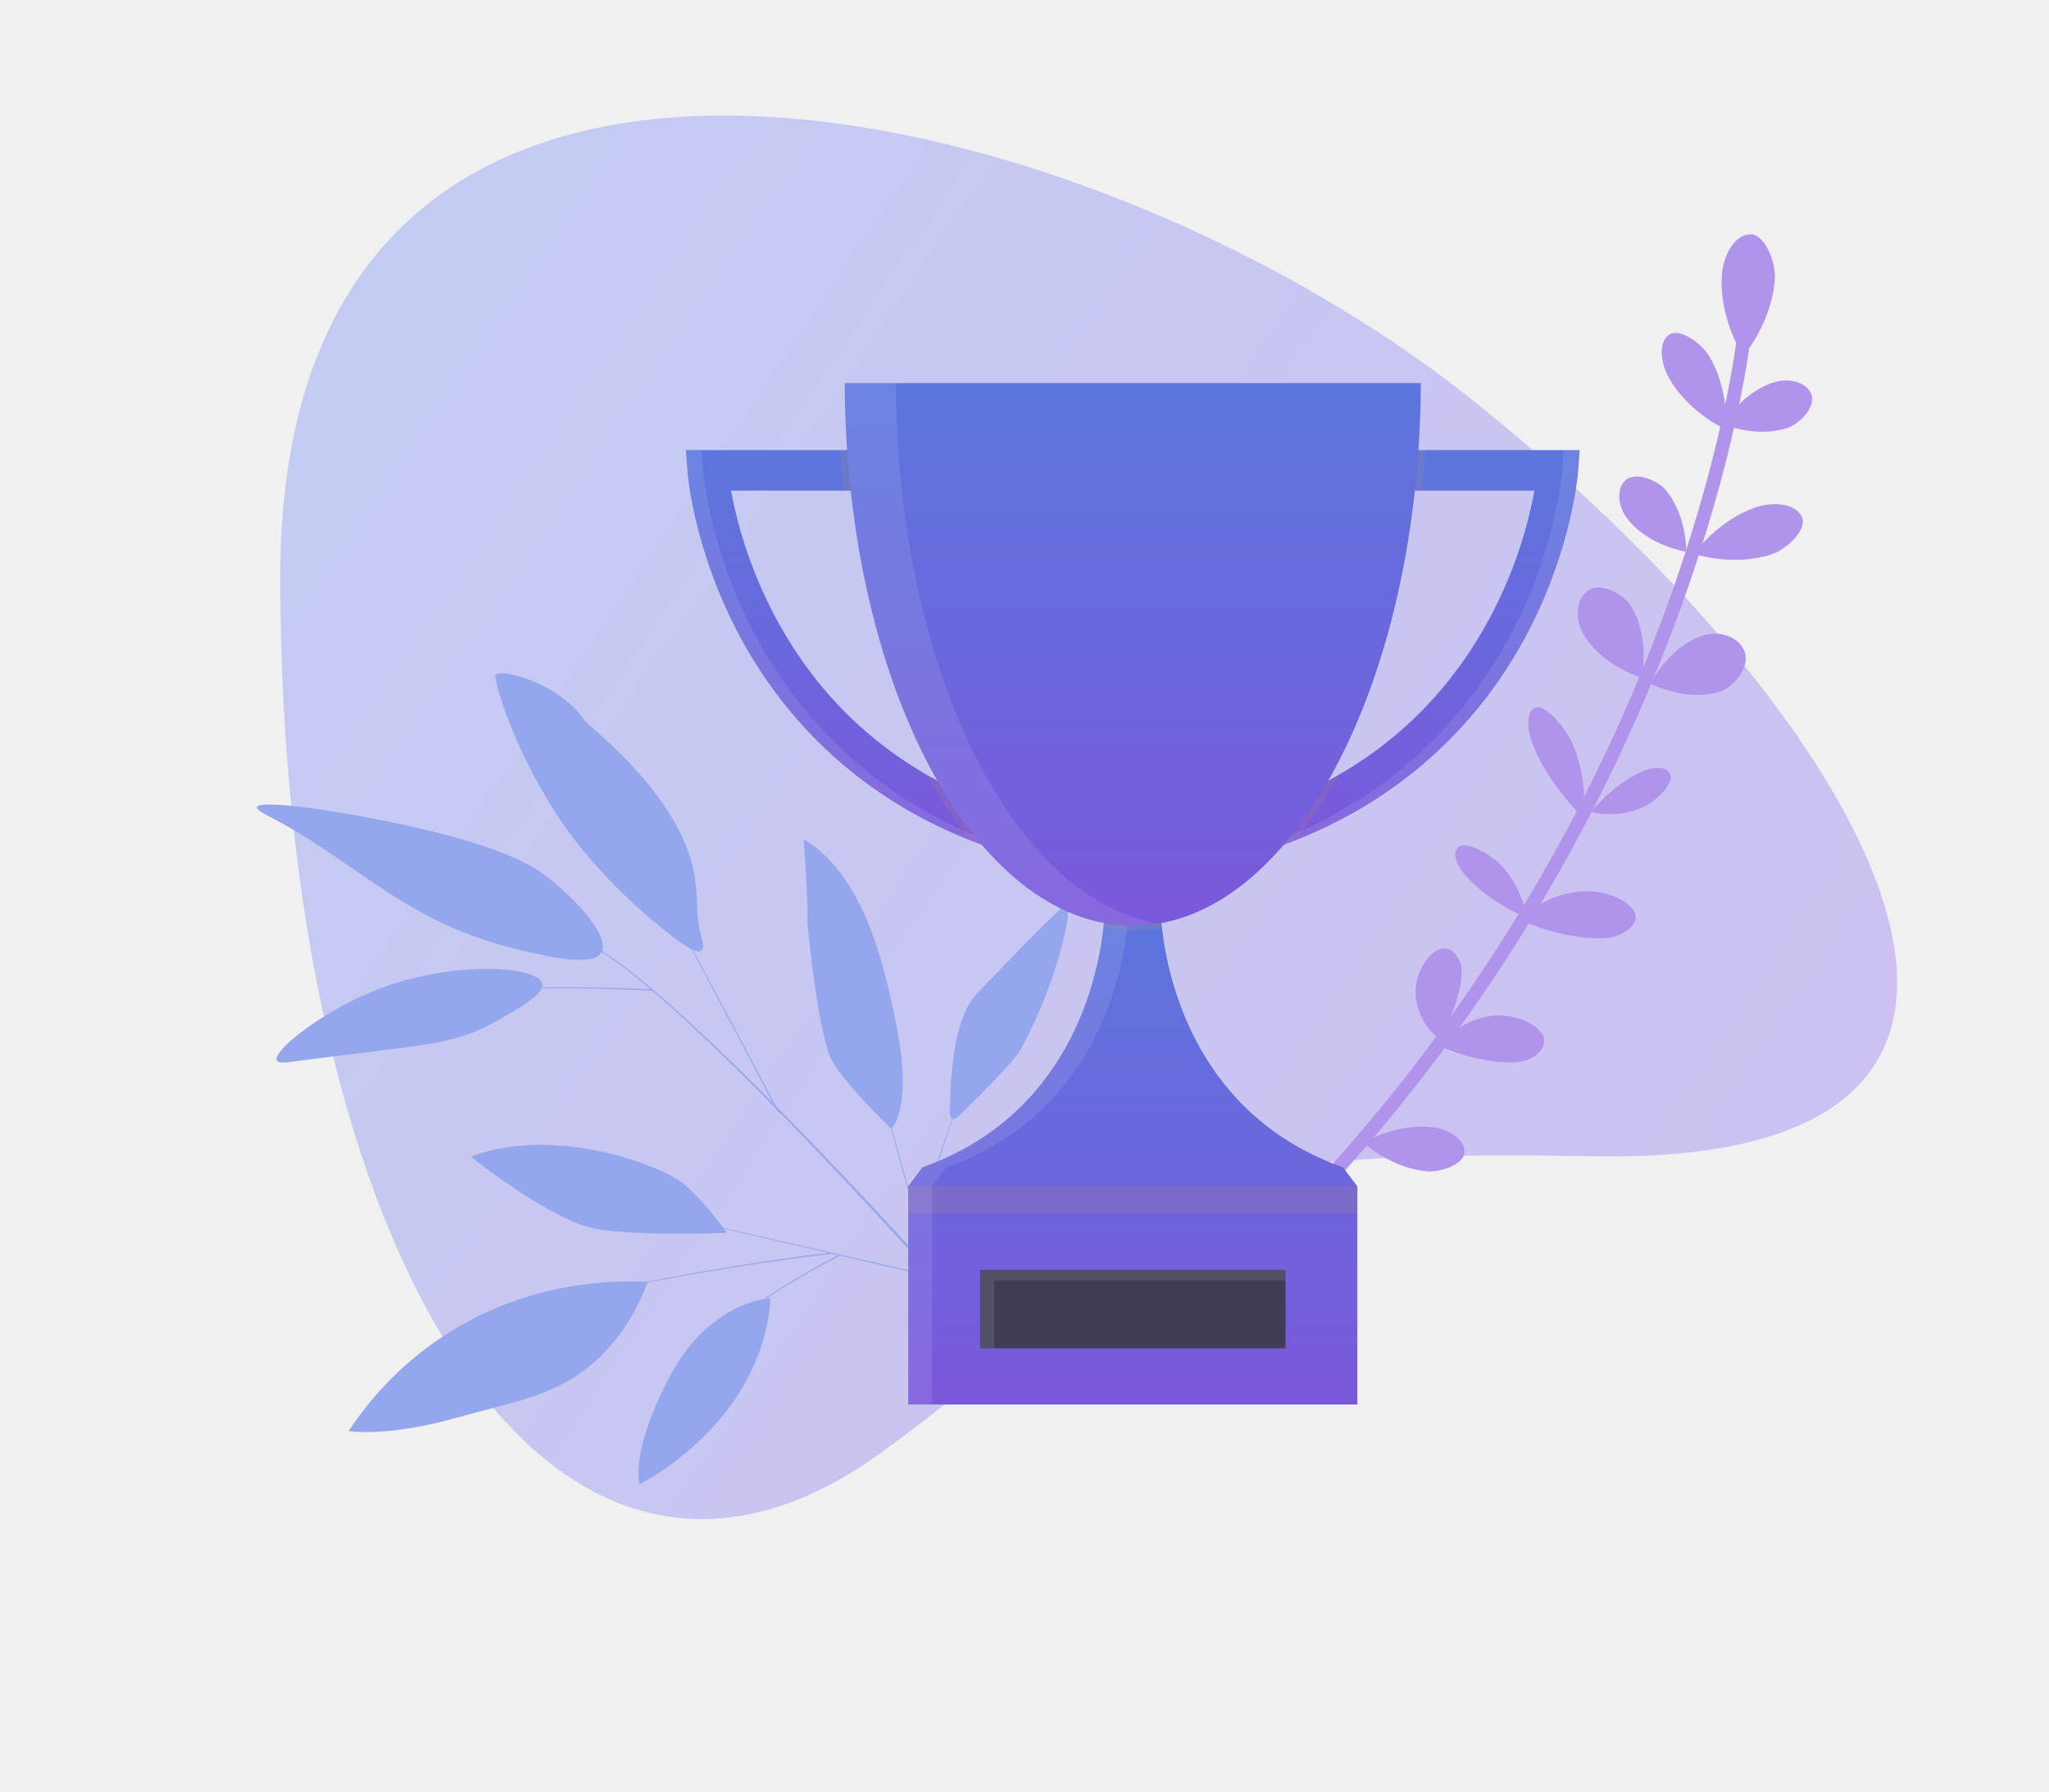
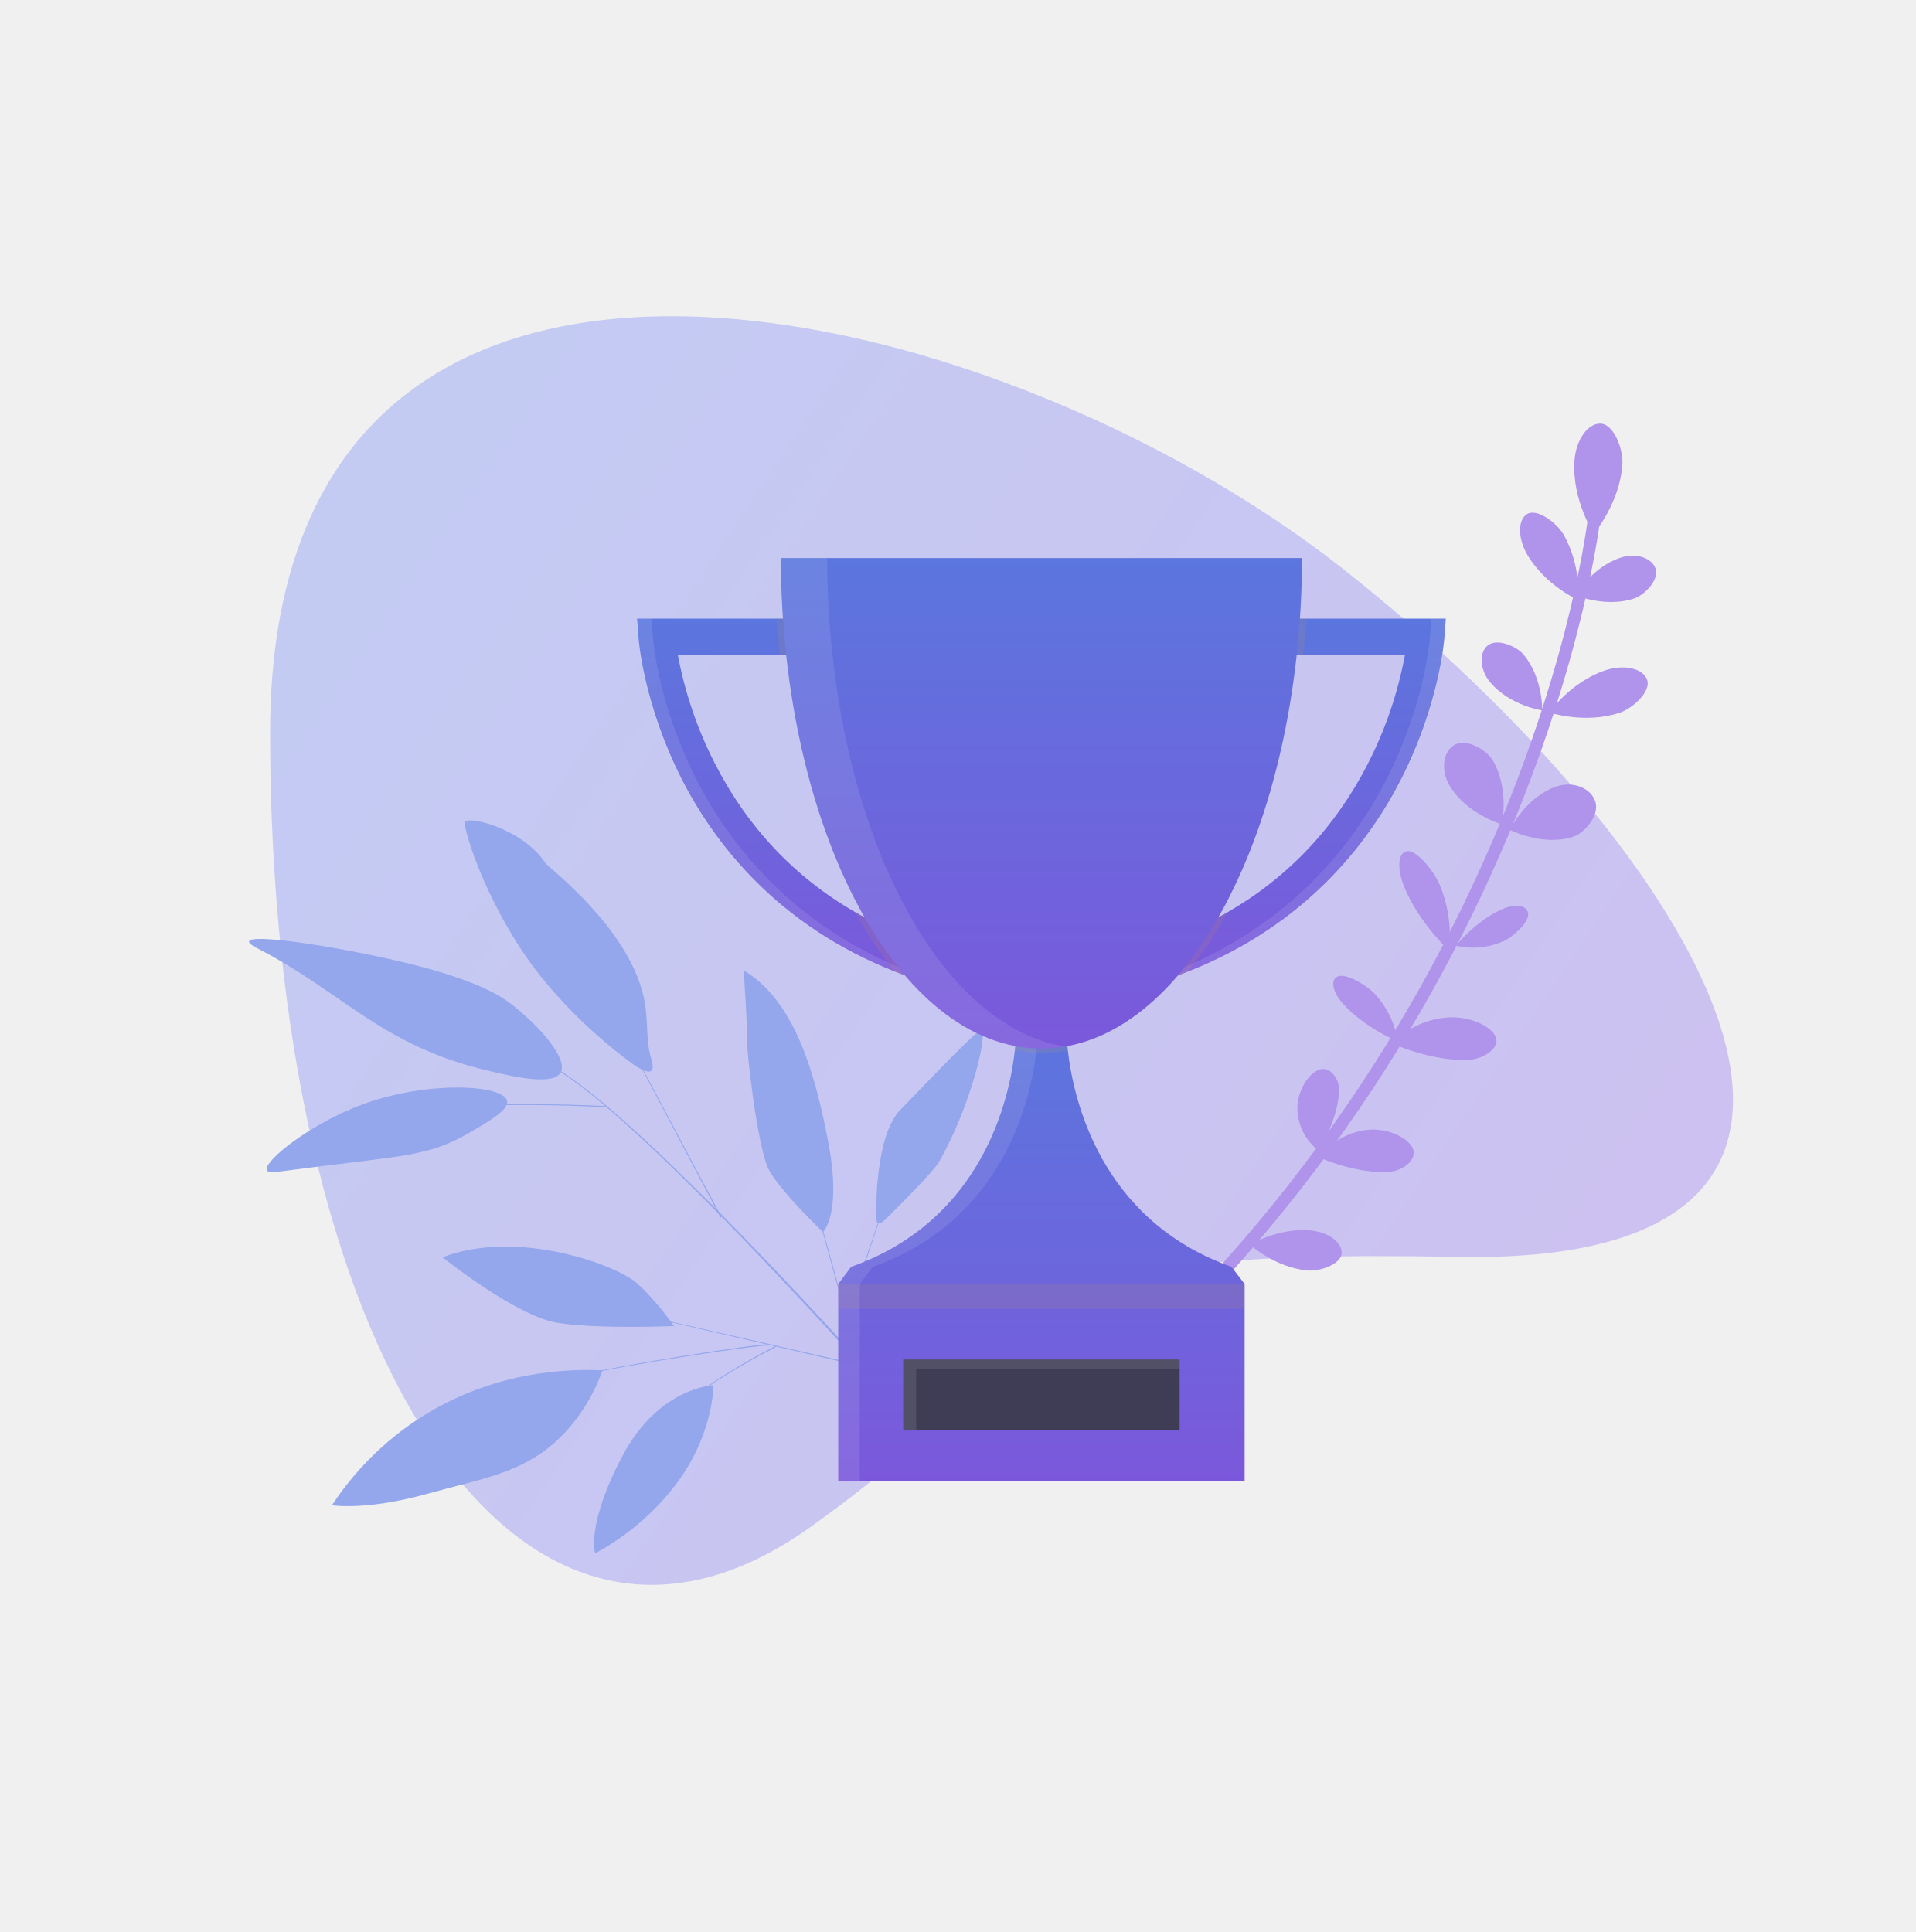
- <svg xmlns="http://www.w3.org/2000/svg" width="909" height="795" viewBox="0 0 909 795" fill="none">
-   <path d="M706.985 513.094C948.39 517.434 824.809 313.202 650.891 175.686C476.973 38.17 124.358 -45.213 124.357 255.788C124.355 556.788 243.917 749.809 389.532 645.564C535.148 541.32 465.579 508.753 706.985 513.094Z" fill="url(#paint0_linear)" fill-opacity="0.4" />
-   <path d="M493.714 615.38C745.968 419.607 776.314 152.753 776.59 150.089L770.565 149.45C770.294 152.1 740.134 416.484 490 610.586L493.714 615.38Z" fill="#B094EC" />
-   <path d="M773.357 158.006C773.357 158.006 786.139 143.128 787.385 123.838C787.85 116.861 783.372 104.443 776.872 104.015C770.384 103.588 764.544 112.131 763.865 122.294C762.617 141.591 773.357 158.006 773.357 158.006Z" fill="#B094EC" />
-   <path d="M765.786 190.666C765.786 190.666 767.262 173.232 758.306 158.119C755.063 152.644 745.543 145.503 740.719 148.371C735.895 151.223 736.108 160.513 740.827 168.486C749.782 183.593 765.786 190.666 765.786 190.666Z" fill="#B094EC" />
-   <path d="M748.082 244.836C748.082 244.836 748.466 228.759 738.903 217.362C735.427 213.238 725.801 209.18 721.288 212.954C716.814 216.736 717.565 225.05 722.607 231.047C732.176 242.445 748.082 244.836 748.082 244.836Z" fill="#B094EC" />
-   <path d="M764.375 188.244C764.375 188.244 779.07 194.512 793.114 189.868C798.209 188.173 805.488 180.78 803.656 175.253C801.822 169.717 793.863 167.35 786.469 169.805C772.432 174.453 764.375 188.244 764.375 188.244Z" fill="#B094EC" />
-   <path d="M604.796 507.111C604.796 507.111 616.836 518.191 632.893 519.773C638.718 520.339 649.181 516.922 649.702 511.498C650.236 506.082 643.274 500.96 634.815 500.137C618.765 498.565 604.796 507.111 604.796 507.111Z" fill="#B094EC" />
-   <path d="M751.526 245.796C751.526 245.796 768.893 251.623 786.052 245.939C792.271 243.884 801.455 235.653 799.546 229.878C797.624 224.138 788.185 222.066 779.141 225.067C761.979 230.753 751.526 245.796 751.526 245.796Z" fill="#B094EC" />
-   <path d="M732.118 303.433C732.118 303.433 748.359 311.764 763.355 306.789C768.789 304.992 776.354 296.367 774.098 289.536C771.839 282.716 763.098 279.488 755.194 282.091C740.19 287.061 732.118 303.433 732.118 303.433Z" fill="#B094EC" />
-   <path d="M728.307 300.751C728.307 300.751 732.085 283.161 723.761 269.218C720.748 264.177 710.825 258.275 705.013 261.76C699.188 265.242 698.3 274.471 702.689 281.812C711.022 295.745 728.307 300.751 728.307 300.751Z" fill="#B094EC" />
-   <path d="M677.108 407.293C677.108 407.293 676.448 395.5 666.09 384.072C662.341 379.939 652.402 373.897 648.139 375.291C643.865 376.67 645.187 383.074 650.627 389.096C660.987 400.517 677.108 407.293 677.108 407.293Z" fill="#B094EC" />
-   <path d="M705.778 360.235C705.778 360.235 716.326 363.664 728.982 358.168C733.563 356.166 741.35 349.208 741.2 344.864C741.037 340.503 735.076 339.503 728.401 342.404C715.762 347.894 705.778 360.235 705.778 360.235Z" fill="#B094EC" />
-   <path d="M638.47 460.878C638.47 460.878 648.583 444.73 648.442 430.61C648.405 425.499 643.756 418.785 638.114 421.394C632.485 424 627.958 432.62 628.03 440.049C628.156 454.154 638.47 460.878 638.47 460.878Z" fill="#B094EC" />
-   <path d="M674.761 408.465C674.761 408.465 695.037 417.654 712.975 416.236C719.485 415.709 728.135 410.191 724.975 404.483C721.818 398.776 710.997 394.811 701.54 395.557C683.589 396.985 674.761 408.465 674.761 408.465Z" fill="#B094EC" />
-   <path d="M638.995 464.388C638.995 464.388 658.223 473.054 674.385 471.141C680.237 470.46 687.604 464.709 684.224 459.061C680.832 453.431 670.643 449.738 662.141 450.741C645.97 452.646 638.995 464.388 638.995 464.388Z" fill="#B094EC" />
-   <path d="M702.272 362.639C702.272 362.639 705.059 347.884 697.825 330.454C695.208 324.145 686.805 313.512 682.032 313.875C677.241 314.23 676.7 322.547 680.518 331.722C687.75 349.15 702.272 362.639 702.272 362.639Z" fill="#B094EC" />
-   <path d="M302.415 418.585C291.081 410.276 275.219 397.191 259.45 378.333C234.908 348.987 221.045 310.613 219.73 300.142C219.168 295.674 248.033 302.38 259.346 319.777C260.622 321.74 297.839 349.672 306.816 382.665C310.489 396.168 307.905 404.45 311.291 416.204C311.619 417.344 312.606 420.606 311.244 421.724C309.518 423.141 304.965 420.334 302.415 418.585Z" fill="#94A7EC" />
-   <path d="M356.54 372.415C356.54 372.415 358.607 402.427 358.157 405.923C357.708 409.417 363.134 459.782 369.024 470.561C374.914 481.341 395.397 500.864 395.397 500.864C395.397 500.864 404.835 492.542 397.994 456.599C391.153 420.656 380.837 386.96 356.54 372.415Z" fill="#94A7EC" />
-   <path d="M421.556 489.24C421.556 489.24 421.241 453.436 433.192 441.096C445.142 428.755 466.333 406.301 472.269 401.978C472.598 401.737 472.878 401.659 473.109 401.728C476.324 402.689 468.528 437.986 452.187 466.716C452.187 466.717 449.218 471.936 426.054 494.636C425.367 495.309 423.67 496.94 422.515 496.461C420.88 495.782 421.301 491.27 421.556 489.24Z" fill="#94A7EC" />
-   <path d="M208.87 513.292C208.87 513.292 244.921 542.136 264.975 545.409C285.029 548.681 322.388 547.059 322.388 547.059C322.388 547.059 313.687 534.298 303.798 525.699C293.909 517.099 245.814 499.128 208.87 513.292Z" fill="#94A7EC" />
-   <path d="M341.719 576.076C341.719 576.076 314.839 577.092 297.017 610.982C279.195 644.871 283.709 658.594 283.709 658.594C283.709 658.594 307.325 647.089 324.65 622.963C341.975 598.836 341.719 576.076 341.719 576.076Z" fill="#94A7EC" />
-   <path d="M287.363 568.809C272.537 568.08 234.026 568.231 196.402 593.096C175.353 607.007 162.2 623.617 154.676 635.014C154.676 635.014 171.271 637.908 202.262 629.185C227.314 622.134 247.124 619.453 264.228 603.933C277.48 591.908 284.048 577.897 287.363 568.809Z" fill="#94A7EC" />
-   <path d="M114.041 358.201C114.954 354.421 152.666 360.172 181.208 366.482C224.297 376.01 236.929 384.701 242.381 388.845C255.444 398.776 270.73 415.639 266.802 422.597C263.05 429.243 243.099 424.503 230.703 421.557C178.95 409.26 159.938 383.256 119.201 362.183C117.258 361.177 113.751 359.4 114.041 358.201Z" fill="#94A7EC" />
-   <path d="M122.769 470.523C120.754 466.371 144.341 447.331 170.612 437.879C202.095 426.552 238.678 428.55 240.542 436.457C241.565 440.793 232.014 446.349 222.103 452.113C201.044 464.363 189.414 463.159 130.259 471.043C127.134 471.459 123.464 471.956 122.769 470.523Z" fill="#94A7EC" />
-   <path d="M424.211 530.184C433.958 516.655 444.702 510.872 450.932 508.288C478.763 496.743 515.067 508.154 542.145 537.095C533.701 537.892 525.257 538.689 516.812 539.487C450.163 533.885 423.781 532.959 421.3 534.697C421.2 534.768 419.958 535.668 424.211 530.184Z" fill="#94A7EC" />
-   <path d="M345.254 493.881L319.726 445.54L306.962 421.369L300.58 409.284L297.389 403.242C296.314 401.236 295.291 399.192 294.159 397.23C291.805 393.341 289.142 389.637 286.447 385.97C283.74 382.308 280.963 378.697 278.163 375.104C272.559 367.922 266.845 360.825 261.119 353.738L243.937 332.48C241.086 328.927 238.25 325.361 235.459 321.761C234.068 319.957 232.682 318.149 231.338 316.31C229.993 314.472 228.656 312.622 227.522 310.645C228.661 312.619 230.003 314.465 231.352 316.299C232.702 318.134 234.092 319.938 235.488 321.738C238.288 325.331 241.134 328.888 243.994 332.434L261.234 353.645C266.979 360.717 272.712 367.799 278.337 374.969C281.147 378.555 283.934 382.16 286.653 385.817C289.361 389.481 292.035 393.178 294.411 397.08C295.561 399.061 296.582 401.091 297.664 403.097L300.869 409.132L307.28 421.203L320.101 445.342L345.742 493.622L345.254 493.881Z" fill="#94A7EC" />
-   <path d="M412.82 564.832L388.006 474.35C383.9 459.262 379.764 444.178 376.119 428.969C375.22 425.164 374.354 421.351 373.562 417.522C372.792 413.69 372.049 409.844 371.66 405.95C371.427 404.002 371.579 402.037 371.452 400.092C371.354 398.14 370.965 396.212 370.445 394.332C369.912 392.454 369.184 390.629 368.278 388.899C367.363 387.175 366.31 385.512 365.023 384.039C366.314 385.508 367.374 387.168 368.293 388.891C369.205 390.62 369.938 392.444 370.478 394.323C371.004 396.203 371.4 398.132 371.504 400.088C371.636 402.042 371.49 404.001 371.729 405.943C372.128 409.831 372.882 413.673 373.663 417.501C374.466 421.326 375.343 425.135 376.253 428.936C379.942 444.132 384.122 459.202 388.272 474.277L413.352 564.684L412.82 564.832Z" fill="#94A7EC" />
-   <path d="M404.806 531.542C407.328 528.862 409.605 525.919 411.646 522.844C412.662 521.299 413.595 519.704 414.464 518.074L415.078 516.834C415.288 516.422 415.485 516.005 415.662 515.579L416.215 514.31L416.699 513.015C419.119 506.011 421.448 498.957 423.925 491.963C425.156 488.463 426.42 484.974 427.726 481.501C429.036 478.029 430.383 474.569 431.882 471.172C432.269 470.329 432.652 469.482 433.052 468.645C433.476 467.819 433.884 466.984 434.33 466.17L436.954 461.264L442.203 451.45L437.015 461.296L434.421 466.22C433.98 467.036 433.579 467.871 433.161 468.698C432.766 469.536 432.389 470.383 432.009 471.228C430.533 474.629 429.208 478.095 427.92 481.573C426.637 485.053 425.395 488.548 424.186 492.055C421.753 499.065 419.472 506.118 417.089 513.154L416.607 514.468L416.057 515.754C415.88 516.185 415.685 516.608 415.475 517.025L414.863 518.281C413.997 519.931 413.065 521.546 412.051 523.108C410.009 526.224 407.748 529.188 405.202 531.927L404.806 531.542Z" fill="#94A7EC" />
-   <path d="M408.301 541.057C412.803 538.044 417.394 535.183 422.058 532.439C426.733 529.716 431.488 527.118 436.409 524.862C437.628 524.272 438.895 523.788 440.14 523.257C440.764 522.996 441.41 522.789 442.045 522.552C442.683 522.325 443.314 522.078 443.972 521.91L445.927 521.354L447.906 520.902C449.228 520.618 450.552 520.34 451.885 520.107C454.546 519.625 457.226 519.244 459.917 518.981C462.608 518.72 465.313 518.562 468.016 518.632C465.313 518.586 462.61 518.767 459.924 519.05C457.237 519.336 454.563 519.739 451.91 520.242C450.581 520.487 449.262 520.776 447.944 521.071L445.972 521.538L444.033 522.108C443.381 522.28 442.754 522.531 442.12 522.764C441.491 523.004 440.85 523.216 440.23 523.481C438.993 524.022 437.736 524.513 436.525 525.112C431.636 527.405 426.912 530.038 422.269 532.796C417.637 535.574 413.073 538.474 408.614 541.513L408.301 541.057Z" fill="#94A7EC" />
-   <path d="M368.041 556.595C366.959 556.605 365.813 556.746 364.698 556.851C363.576 556.972 362.454 557.096 361.333 557.235C359.09 557.504 356.849 557.799 354.609 558.098C350.128 558.699 345.652 559.339 341.179 559.997C332.234 561.318 323.302 562.726 314.382 564.215C305.463 565.704 296.559 567.285 287.676 568.98C278.8 570.697 269.937 572.505 261.156 574.652C256.77 575.738 252.395 576.89 248.107 578.308C243.815 579.709 239.711 581.631 235.629 583.565C227.483 587.487 219.522 591.785 211.614 596.17C195.821 604.985 180.26 614.214 164.849 623.684C180.232 614.171 195.768 604.898 211.54 596.038C219.437 591.629 227.387 587.307 235.53 583.358C239.61 581.411 243.713 579.474 248.023 578.057C252.32 576.624 256.696 575.461 261.084 574.363C269.869 572.194 278.732 570.364 287.608 568.625C296.49 566.909 305.393 565.306 314.312 563.796C323.23 562.286 332.162 560.856 341.108 559.513C345.581 558.845 350.057 558.195 354.539 557.582C356.78 557.277 359.022 556.977 361.268 556.703C362.39 556.561 363.515 556.433 364.641 556.309C365.776 556.201 366.878 556.056 368.059 556.042L368.041 556.595Z" fill="#94A7EC" />
-   <path d="M413.158 566.589C381.303 559.165 349.446 551.747 317.564 544.442L305.602 541.731L299.615 540.406L296.612 539.783C295.606 539.543 294.638 539.22 293.663 538.906C289.779 537.616 285.941 536.208 282.102 534.8L270.612 530.505C255.316 524.715 240.068 518.8 224.838 512.841C240.085 518.756 255.35 524.626 270.662 530.371L282.163 534.631C286.005 536.028 289.849 537.425 293.73 538.702C294.701 539.012 295.676 539.332 296.66 539.564L299.664 540.178L305.656 541.487L317.627 544.166C349.53 551.383 381.407 558.714 413.282 566.051L413.158 566.589Z" fill="#94A7EC" />
-   <path d="M372.338 557.338C363.183 562.032 354.209 567.115 345.515 572.625C341.175 575.392 336.907 578.277 332.801 581.378C328.714 584.492 324.723 587.785 321.314 591.632C320.468 592.596 319.665 593.599 318.942 594.657C318.224 595.713 317.598 596.845 316.923 597.941C315.589 600.146 314.232 602.336 312.874 604.525C310.158 608.902 307.434 613.274 304.832 617.719C302.237 622.166 299.739 626.68 297.631 631.38C296.583 633.73 295.636 636.131 294.916 638.604C294.206 641.071 293.701 643.637 293.846 646.217C293.689 643.638 294.182 641.067 294.882 638.594C295.59 636.116 296.527 633.708 297.565 631.351C299.654 626.636 302.131 622.108 304.707 617.646C307.289 613.187 309.994 608.801 312.69 604.411C314.038 602.216 315.384 600.021 316.706 597.811C317.377 596.712 317.992 595.583 318.719 594.505C319.444 593.433 320.25 592.418 321.098 591.443C324.515 587.555 328.503 584.237 332.587 581.096C336.69 577.97 340.953 575.061 345.288 572.272C353.976 566.714 362.93 561.591 372.09 556.845L372.338 557.338Z" fill="#94A7EC" />
-   <path d="M289.798 439.652C276.803 438.933 263.781 438.577 250.763 438.531C237.746 438.506 224.718 438.791 211.739 439.814C205.253 440.34 198.776 441.056 192.368 442.184C190.761 442.442 189.174 442.799 187.58 443.124C186.782 443.281 185.999 443.502 185.207 443.689C184.419 443.886 183.624 444.063 182.849 444.31C179.695 445.124 176.701 446.417 173.683 447.633C167.663 450.111 161.713 452.764 155.895 455.687C152.997 457.17 150.122 458.699 147.314 460.347C145.915 461.178 144.524 462.023 143.165 462.921C141.805 463.813 140.461 464.738 139.205 465.774C140.457 464.733 141.798 463.804 143.155 462.907C144.511 462.004 145.9 461.154 147.296 460.318C150.099 458.659 152.97 457.12 155.864 455.626C161.674 452.681 167.616 450.005 173.629 447.505C176.641 446.28 179.642 444.972 182.802 444.144C183.578 443.894 184.373 443.714 185.164 443.513C185.955 443.324 186.74 443.099 187.538 442.938C189.134 442.607 190.723 442.245 192.331 441.98C198.746 440.828 205.227 440.088 211.716 439.539C224.704 438.469 237.738 438.138 250.763 438.116C263.791 438.117 276.816 438.426 289.831 439.1L289.798 439.652Z" fill="#94A7EC" />
-   <path d="M413.595 566.004C395.001 545.274 376.046 524.855 356.744 504.777C347.088 494.743 337.327 484.807 327.415 475.027C317.5 465.25 307.433 455.623 297.056 446.341C291.859 441.711 286.589 437.16 281.155 432.813C275.715 428.484 270.15 424.268 264.143 420.776C263.392 420.34 262.621 419.943 261.86 419.526C261.075 419.161 260.313 418.74 259.51 418.421C257.926 417.736 256.279 417.132 254.668 416.484L244.946 412.657L225.505 405.004L147.738 374.391L225.604 404.746L245.07 412.335L254.803 416.129C256.424 416.775 258.05 417.364 259.666 418.056C260.482 418.378 261.25 418.798 262.045 419.165C262.813 419.582 263.592 419.98 264.348 420.416C270.402 423.91 275.991 428.115 281.456 432.435C286.915 436.771 292.206 441.31 297.423 445.928C307.841 455.185 317.946 464.785 327.899 474.534C337.849 484.287 347.646 494.195 357.34 504.201C376.717 524.225 395.741 544.583 414.419 565.268L413.595 566.004Z" fill="#94A7EC" />
-   <path d="M700.803 199.739L700.085 209.381C699.979 210.69 697.476 241.865 679.016 278.299C663.176 309.548 632.349 350.248 574.15 373.122C569.609 374.918 564.895 376.593 560.009 378.149L554.56 361.041C568.241 356.736 581.419 350.972 593.867 343.848C623.531 326.719 646.596 302.271 662.679 270.811C671.213 254.062 677.294 236.172 680.738 217.692H614.523V199.739H700.803Z" fill="url(#paint1_linear)" />
-   <path opacity="0.1" d="M567.022 373.133C625.211 350.259 656.048 309.569 671.878 278.32C690.338 241.886 692.852 210.732 692.947 209.402L693.665 199.76H701.057L700.339 209.402C700.244 210.711 697.731 241.886 679.271 278.32C663.43 309.569 632.604 350.259 574.415 373.133C569.874 374.928 565.157 376.607 560.264 378.17L559.545 375.921C562.094 375.013 564.586 374.083 567.022 373.133Z" fill="white" />
-   <path d="M450.517 361.041L445.068 378.149C440.175 376.586 435.458 374.907 430.917 373.112C372.728 350.238 341.891 309.548 326.061 278.299C307.601 241.865 305.088 210.711 304.993 209.381L304.274 199.739H390.512V217.692H324.287C327.748 236.174 333.848 254.064 342.398 270.811C358.482 302.271 381.536 326.719 411.2 343.838C423.65 350.969 436.831 356.736 450.517 361.041V361.041Z" fill="url(#paint2_linear)" />
-   <path opacity="0.1" d="M438.035 373.133C379.846 350.259 349.009 309.569 333.179 278.32C314.719 241.886 312.206 210.732 312.111 209.402L311.392 199.76H304L304.718 209.402C304.813 210.711 307.327 241.886 325.786 278.32C341.627 309.569 372.454 350.259 430.642 373.133C435.183 374.928 439.901 376.607 444.794 378.17L445.512 375.921C442.97 375.013 440.478 374.083 438.035 373.133Z" fill="white" />
-   <path d="M602.157 526.42V623.229H402.911V526.42L409.247 517.971C473.814 495.055 486.899 435.292 489.507 411.647C489.896 408.38 490.118 405.095 490.173 401.805H514.811C514.866 405.095 515.088 408.38 515.476 411.647C518.127 435.292 531.211 495.076 595.736 517.971L602.157 526.42Z" fill="url(#paint3_linear)" />
-   <path opacity="0.1" d="M602.157 526.42H402.911V538.564H602.157V526.42Z" fill="#F9A21E" />
-   <path opacity="0.1" d="M419.808 517.971C484.375 495.055 497.459 435.292 500.068 411.647C500.456 408.38 500.678 405.095 500.733 401.805H490.173C490.118 405.095 489.896 408.38 489.507 411.647C486.857 435.292 473.772 495.076 409.247 517.971L402.911 526.42V623.229H413.471V526.42L419.808 517.971Z" fill="white" />
-   <path opacity="0.1" d="M372.644 199.739H390.512V217.692H374.228C373.587 211.778 373.059 205.794 372.644 199.739Z" fill="#F9A21E" />
-   <path opacity="0.1" d="M450.517 361.041L445.068 378.149C440.174 376.586 435.457 374.907 430.916 373.112C423.446 363.989 416.845 354.189 411.2 343.838C423.649 350.969 436.831 356.736 450.517 361.041Z" fill="#F9A21E" />
-   <path opacity="0.1" d="M554.55 361.041C568.23 356.736 581.408 350.972 593.856 343.848C588.207 354.201 581.607 364.005 574.14 373.133C569.599 374.928 564.885 376.604 559.999 378.16L554.55 361.041Z" fill="#F9A21E" />
-   <path opacity="0.1" d="M632.413 199.739C631.998 205.794 631.47 211.778 630.829 217.692H614.555V199.739H632.413Z" fill="#F9A21E" />
-   <path opacity="0.1" d="M515.518 411.647C506.941 413.309 498.126 413.309 489.549 411.647C489.938 408.38 490.16 405.095 490.215 401.805H514.852C514.907 405.095 515.13 408.38 515.518 411.647V411.647Z" fill="#F9A21E" />
-   <path d="M374.756 170C375.21 303.127 432.237 410.781 502.539 410.781C572.841 410.781 629.857 303.127 630.322 170H374.756Z" fill="url(#paint4_linear)" />
-   <path opacity="0.1" d="M397.461 170H374.756C375.21 303.127 432.237 410.781 502.539 410.781C506.343 410.774 510.14 410.453 513.891 409.82C448.902 398.964 397.894 295.882 397.461 170Z" fill="white" />
-   <path d="M570.296 563.477H434.772V598.327H570.296V563.477Z" fill="#3F3D56" />
-   <path opacity="0.1" d="M441.108 568.229H570.296V563.477H434.772V598.327H441.108V568.229Z" fill="white" />
+ <svg xmlns="http://www.w3.org/2000/svg" width="814" height="821" viewBox="0 0 814 821" fill="none">
+   <path d="M619.68 534.111C828.885 537.868 721.788 361.093 571.069 242.066C420.35 123.038 114.77 50.866 114.769 311.398C114.768 571.93 218.381 739.001 344.573 648.772C470.764 558.542 410.476 530.354 619.68 534.111Z" fill="url(#paint0_linear)" fill-opacity="0.4" />
+   <path d="M434.858 622.645C653.464 453.193 679.762 222.216 680.001 219.91L674.779 219.357C674.544 221.651 648.408 450.489 431.639 618.496L434.858 622.645Z" fill="#B094EC" />
+   <path d="M677.199 226.763C677.199 226.763 688.276 213.885 689.356 197.188C689.759 191.149 685.878 180.401 680.245 180.031C674.622 179.661 669.561 187.055 668.973 195.852C667.891 212.554 677.199 226.763 677.199 226.763Z" fill="#B094EC" />
+   <path d="M670.638 255.032C670.638 255.032 671.917 239.941 664.156 226.86C661.345 222.121 653.095 215.941 648.915 218.423C644.734 220.891 644.919 228.932 649.008 235.834C656.769 248.91 670.638 255.032 670.638 255.032Z" fill="#B094EC" />
+   <path d="M655.295 301.919C655.295 301.919 655.628 288.003 647.34 278.138C644.328 274.569 635.986 271.056 632.076 274.323C628.198 277.596 628.849 284.793 633.218 289.984C641.511 299.849 655.295 301.919 655.295 301.919Z" fill="#B094EC" />
+   <path d="M669.415 252.935C669.415 252.935 682.15 258.361 694.32 254.341C698.736 252.874 705.044 246.475 703.457 241.691C701.867 236.899 694.97 234.85 688.562 236.975C676.397 240.998 669.415 252.935 669.415 252.935Z" fill="#B094EC" />
+   <path d="M531.122 528.933C531.122 528.933 541.556 538.523 555.471 539.892C560.519 540.382 569.587 537.425 570.038 532.73C570.501 528.042 564.468 523.608 557.137 522.896C543.228 521.535 531.122 528.933 531.122 528.933Z" fill="#B094EC" />
+   <path d="M658.28 302.75C658.28 302.75 673.33 307.794 688.2 302.874C693.59 301.095 701.549 293.971 699.894 288.972C698.229 284.004 690.049 282.21 682.211 284.808C667.339 289.729 658.28 302.75 658.28 302.75Z" fill="#B094EC" />
+   <path d="M641.461 352.638C641.461 352.638 655.535 359.848 668.531 355.543C673.241 353.987 679.796 346.522 677.841 340.609C675.883 334.706 668.308 331.912 661.459 334.165C648.456 338.467 641.461 352.638 641.461 352.638Z" fill="#B094EC" />
+   <path d="M638.158 350.316C638.158 350.316 641.432 335.091 634.218 323.023C631.607 318.66 623.008 313.551 617.971 316.567C612.924 319.581 612.153 327.57 615.957 333.924C623.178 345.983 638.158 350.316 638.158 350.316Z" fill="#B094EC" />
+   <path d="M593.789 442.534C593.789 442.534 593.216 432.327 584.24 422.436C580.991 418.858 572.378 413.629 568.684 414.835C564.98 416.029 566.126 421.572 570.84 426.784C579.818 436.669 593.789 442.534 593.789 442.534Z" fill="#B094EC" />
+   <path d="M618.634 401.803C618.634 401.803 627.775 404.771 638.743 400.014C642.713 398.281 649.461 392.258 649.331 388.499C649.189 384.724 644.024 383.858 638.239 386.369C627.286 391.121 618.634 401.803 618.634 401.803Z" fill="#B094EC" />
+   <path d="M560.305 488.915C560.305 488.915 569.069 474.938 568.947 462.716C568.915 458.292 564.886 452.481 559.996 454.74C555.118 456.995 551.195 464.456 551.258 470.886C551.367 483.095 560.305 488.915 560.305 488.915Z" fill="#B094EC" />
+   <path d="M591.755 443.548C591.755 443.548 609.326 451.502 624.871 450.275C630.513 449.819 638.009 445.042 635.271 440.103C632.534 435.163 623.157 431.731 614.961 432.377C599.405 433.612 591.755 443.548 591.755 443.548Z" fill="#B094EC" />
+   <path d="M560.759 491.953C560.759 491.953 577.423 499.454 591.429 497.798C596.5 497.209 602.884 492.231 599.955 487.343C597.016 482.469 588.186 479.272 580.818 480.141C566.804 481.789 560.759 491.953 560.759 491.953Z" fill="#B094EC" />
+   <path d="M615.596 403.884C615.596 403.884 618.011 391.113 611.742 376.026C609.474 370.565 602.192 361.362 598.056 361.676C593.904 361.983 593.435 369.182 596.744 377.123C603.011 392.208 615.596 403.884 615.596 403.884Z" fill="#B094EC" />
+   <path d="M269.075 452.308C259.254 445.116 245.508 433.79 231.842 417.468C210.574 392.067 198.56 358.853 197.42 349.789C196.934 345.922 221.948 351.726 231.752 366.784C232.858 368.483 265.11 392.66 272.89 421.218C276.073 432.905 273.834 440.073 276.768 450.248C277.052 451.234 277.907 454.057 276.727 455.025C275.232 456.252 271.286 453.822 269.075 452.308Z" fill="#94A7EC" />
+   <path d="M315.981 412.346C315.981 412.346 317.773 438.323 317.383 441.348C316.993 444.373 321.695 487.966 326.8 497.297C331.904 506.627 349.655 523.526 349.655 523.526C349.655 523.526 357.834 516.322 351.906 485.212C345.977 454.101 337.037 424.935 315.981 412.346Z" fill="#94A7EC" />
+   <path d="M372.325 513.464C372.325 513.464 372.052 482.474 382.408 471.793C392.765 461.111 411.129 441.675 416.273 437.934C416.558 437.726 416.801 437.658 417.001 437.718C419.787 438.55 413.031 469.101 398.87 493.969C398.869 493.969 396.297 498.486 376.222 518.135C375.627 518.717 374.156 520.129 373.156 519.714C371.739 519.126 372.103 515.221 372.325 513.464Z" fill="#94A7EC" />
+   <path d="M188.009 534.283C188.009 534.283 219.251 559.249 236.63 562.081C254.009 564.914 286.385 563.51 286.385 563.51C286.385 563.51 278.844 552.464 270.275 545.021C261.705 537.577 220.025 522.023 188.009 534.283Z" fill="#94A7EC" />
+   <path d="M303.136 588.626C303.136 588.626 279.842 589.505 264.397 618.838C248.953 648.171 252.865 660.049 252.865 660.049C252.865 660.049 273.331 650.091 288.344 629.209C303.358 608.326 303.136 588.626 303.136 588.626Z" fill="#94A7EC" />
+   <path d="M256.031 582.335C243.183 581.705 209.809 581.835 177.204 603.357C158.963 615.398 147.564 629.775 141.044 639.64C141.044 639.64 155.425 642.145 182.283 634.594C203.992 628.491 221.16 626.17 235.983 612.737C247.467 602.329 253.159 590.201 256.031 582.335Z" fill="#94A7EC" />
+   <path d="M105.829 400.042C106.62 396.771 139.301 401.749 164.036 407.211C201.378 415.457 212.325 422.98 217.05 426.567C228.37 435.162 241.617 449.758 238.213 455.781C234.962 461.534 217.672 457.431 206.93 454.881C162.08 444.237 145.603 421.729 110.3 403.489C108.617 402.619 105.578 401.08 105.829 400.042Z" fill="#94A7EC" />
+   <path d="M113.392 497.264C111.646 493.67 132.087 477.19 154.854 469.009C182.138 459.204 213.84 460.934 215.456 467.777C216.342 471.531 208.066 476.339 199.476 481.329C181.226 491.931 171.148 490.89 119.884 497.713C117.175 498.074 113.995 498.504 113.392 497.264Z" fill="#94A7EC" />
+   <path d="M374.626 548.904C383.072 537.193 392.383 532.188 397.782 529.951C421.9 519.959 453.362 529.836 476.828 554.885C469.51 555.575 462.193 556.265 454.875 556.955C397.116 552.107 374.253 551.306 372.102 552.81C372.016 552.871 370.94 553.651 374.626 548.904Z" fill="#94A7EC" />
+   <path d="M306.201 517.481L284.078 475.639L273.016 454.718L267.486 444.258L264.721 439.028C263.789 437.292 262.902 435.522 261.921 433.824C259.881 430.458 257.574 427.253 255.238 424.079C252.892 420.908 250.486 417.783 248.059 414.674C243.203 408.456 238.251 402.313 233.289 396.18L218.398 377.78C215.928 374.704 213.47 371.618 211.051 368.501C209.846 366.94 208.645 365.375 207.48 363.783C206.314 362.193 205.155 360.592 204.173 358.88C205.16 360.589 206.323 362.187 207.492 363.774C208.662 365.362 209.867 366.924 211.077 368.482C213.503 371.592 215.969 374.671 218.448 377.74L233.388 396.1C238.366 402.22 243.335 408.35 248.209 414.556C250.645 417.66 253.06 420.78 255.416 423.946C257.763 427.118 260.08 430.318 262.139 433.694C263.136 435.41 264.021 437.166 264.958 438.903L267.736 444.126L273.292 454.574L284.402 475.468L306.624 517.257L306.201 517.481Z" fill="#94A7EC" />
+   <path d="M364.754 578.893L343.25 500.576C339.692 487.517 336.107 474.46 332.948 461.296C332.169 458.003 331.419 454.702 330.732 451.388C330.065 448.071 329.421 444.743 329.085 441.372C328.882 439.686 329.014 437.985 328.904 436.301C328.819 434.612 328.482 432.943 328.031 431.316C327.569 429.69 326.939 428.111 326.153 426.613C325.361 425.121 324.448 423.681 323.333 422.406C324.451 423.678 325.37 425.115 326.166 426.606C326.957 428.103 327.592 429.682 328.06 431.308C328.516 432.935 328.859 434.605 328.949 436.298C329.063 437.989 328.937 439.685 329.144 441.366C329.49 444.731 330.143 448.057 330.82 451.37C331.516 454.68 332.276 457.978 333.065 461.268C336.261 474.42 339.884 487.464 343.48 500.513L365.215 578.765L364.754 578.893Z" fill="#94A7EC" />
+   <path d="M357.809 550.079C359.995 547.759 361.968 545.212 363.736 542.55C364.617 541.213 365.426 539.833 366.179 538.422L366.711 537.348C366.893 536.992 367.063 536.631 367.217 536.262L367.696 535.164L368.115 534.043C370.213 527.98 372.231 521.875 374.378 515.822C375.444 512.792 376.54 509.772 377.672 506.765C378.807 503.761 379.974 500.766 381.273 497.826C381.608 497.095 381.94 496.363 382.287 495.638C382.654 494.923 383.008 494.201 383.394 493.496L385.668 489.25L390.218 480.755L385.722 489.278L383.473 493.539C383.091 494.246 382.744 494.968 382.382 495.684C382.039 496.409 381.712 497.143 381.383 497.874C380.104 500.818 378.956 503.818 377.84 506.828C376.727 509.84 375.651 512.865 374.603 515.901C372.495 521.968 370.519 528.073 368.453 534.163L368.036 535.301L367.559 536.413C367.406 536.787 367.236 537.153 367.055 537.514L366.524 538.601C365.774 540.029 364.966 541.427 364.087 542.779C362.318 545.476 360.359 548.041 358.152 550.413L357.809 550.079Z" fill="#94A7EC" />
+   <path d="M360.838 558.314C364.739 555.707 368.718 553.23 372.76 550.855C376.811 548.498 380.932 546.25 385.197 544.297C386.253 543.786 387.35 543.368 388.429 542.908C388.97 542.682 389.53 542.502 390.081 542.297C390.633 542.101 391.18 541.887 391.75 541.742L393.445 541.261L395.16 540.87C396.305 540.624 397.453 540.383 398.608 540.181C400.914 539.764 403.236 539.435 405.568 539.206C407.9 538.981 410.245 538.844 412.587 538.905C410.245 538.864 407.903 539.022 405.575 539.266C403.246 539.514 400.929 539.862 398.629 540.298C397.478 540.51 396.334 540.76 395.192 541.016L393.484 541.42L391.803 541.913C391.238 542.062 390.695 542.28 390.146 542.481C389.6 542.689 389.045 542.872 388.507 543.101C387.436 543.57 386.346 543.995 385.297 544.514C381.06 546.498 376.966 548.777 372.942 551.164C368.929 553.569 364.973 556.079 361.108 558.709L360.838 558.314Z" fill="#94A7EC" />
+   <path d="M325.948 571.764C325.011 571.772 324.017 571.894 323.051 571.985C322.079 572.09 321.106 572.197 320.135 572.318C318.191 572.55 316.249 572.805 314.307 573.065C310.425 573.585 306.546 574.139 302.669 574.708C294.917 575.852 287.176 577.071 279.446 578.359C271.717 579.648 264.001 581.017 256.303 582.483C248.611 583.97 240.93 585.535 233.32 587.393C229.519 588.333 225.728 589.33 222.012 590.557C218.292 591.77 214.736 593.433 211.199 595.107C204.139 598.502 197.24 602.223 190.387 606.018C176.7 613.648 163.215 621.636 149.86 629.833C163.191 621.599 176.655 613.572 190.323 605.903C197.166 602.088 204.056 598.347 211.113 594.929C214.648 593.244 218.204 591.566 221.939 590.34C225.663 589.1 229.455 588.093 233.258 587.143C240.871 585.265 248.552 583.682 256.244 582.176C263.941 580.691 271.656 579.304 279.386 577.997C287.115 576.689 294.855 575.452 302.607 574.29C306.484 573.711 310.363 573.148 314.247 572.618C316.189 572.354 318.132 572.094 320.079 571.857C321.051 571.734 322.026 571.624 323.001 571.517C323.985 571.423 324.94 571.297 325.964 571.285L325.948 571.764Z" fill="#94A7EC" />
+   <path d="M365.046 580.414C337.44 573.988 309.833 567.567 282.204 561.244L271.837 558.898L266.649 557.751L264.047 557.211C263.175 557.004 262.336 556.724 261.491 556.452C258.125 555.336 254.799 554.118 251.472 552.898L241.515 549.181C228.259 544.169 215.045 539.05 201.847 533.891C215.06 539.012 228.289 544.093 241.558 549.065L251.525 552.753C254.855 553.962 258.186 555.171 261.549 556.276C262.391 556.544 263.235 556.821 264.088 557.022L266.691 557.554L271.884 558.687L282.258 561.005C309.906 567.252 337.531 573.598 365.154 579.948L365.046 580.414Z" fill="#94A7EC" />
+   <path d="M329.672 572.407C321.738 576.47 313.961 580.869 306.426 585.639C302.665 588.033 298.967 590.531 295.408 593.214C291.867 595.91 288.408 598.761 285.453 602.09C284.72 602.925 284.024 603.793 283.398 604.709C282.776 605.623 282.234 606.602 281.648 607.551C280.492 609.46 279.316 611.355 278.14 613.25C275.786 617.038 273.425 620.823 271.17 624.67C268.921 628.519 266.757 632.426 264.93 636.494C264.022 638.529 263.2 640.606 262.577 642.747C261.962 644.882 261.524 647.104 261.649 649.336C261.514 647.104 261.941 644.878 262.547 642.738C263.161 640.593 263.973 638.509 264.872 636.469C266.683 632.388 268.829 628.469 271.062 624.607C273.299 620.747 275.644 616.951 277.98 613.151C279.148 611.251 280.314 609.351 281.46 607.438C282.042 606.487 282.575 605.51 283.205 604.577C283.833 603.649 284.532 602.77 285.266 601.927C288.227 598.562 291.683 595.689 295.223 592.971C298.779 590.265 302.473 587.747 306.23 585.333C313.759 580.522 321.519 576.088 329.456 571.98L329.672 572.407Z" fill="#94A7EC" />
+   <path d="M258.142 470.543C246.88 469.92 235.596 469.613 224.314 469.573C213.033 469.551 201.743 469.798 190.495 470.683C184.874 471.139 179.262 471.759 173.708 472.735C172.315 472.958 170.94 473.267 169.558 473.548C168.867 473.684 168.188 473.876 167.502 474.037C166.819 474.208 166.13 474.361 165.459 474.575C162.726 475.279 160.131 476.399 157.515 477.451C152.298 479.596 147.142 481.892 142.1 484.422C139.589 485.706 137.097 487.029 134.664 488.456C133.451 489.175 132.245 489.907 131.068 490.684C129.889 491.456 128.725 492.256 127.636 493.153C128.721 492.252 129.884 491.448 131.06 490.671C132.234 489.89 133.438 489.154 134.648 488.43C137.077 486.995 139.565 485.662 142.073 484.369C147.108 481.82 152.258 479.504 157.469 477.341C160.079 476.28 162.679 475.148 165.418 474.431C166.09 474.215 166.78 474.059 167.464 473.885C168.151 473.721 168.83 473.526 169.523 473.388C170.906 473.101 172.283 472.787 173.676 472.558C179.235 471.561 184.851 470.921 190.475 470.445C201.73 469.519 213.026 469.232 224.314 469.214C235.604 469.214 246.892 469.482 258.17 470.065L258.142 470.543Z" fill="#94A7EC" />
+   <path d="M365.425 579.907C349.311 561.965 332.885 544.291 316.158 526.912C307.789 518.227 299.331 509.627 290.741 501.162C282.149 492.7 273.424 484.367 264.431 476.333C259.928 472.325 255.361 468.386 250.651 464.623C245.937 460.876 241.114 457.228 235.909 454.205C235.258 453.827 234.59 453.483 233.931 453.123C233.25 452.807 232.59 452.442 231.894 452.166C230.521 451.573 229.094 451.051 227.697 450.49L219.273 447.178L202.424 440.553L135.031 414.056L202.51 440.33L219.38 446.898L227.814 450.182C229.219 450.741 230.629 451.251 232.029 451.85C232.736 452.129 233.402 452.493 234.091 452.81C234.756 453.171 235.431 453.516 236.087 453.893C241.333 456.917 246.177 460.557 250.913 464.296C255.643 468.049 260.229 471.978 264.75 475.975C273.778 483.988 282.535 492.297 291.161 500.736C299.783 509.177 308.274 517.753 316.674 526.414C333.467 543.745 349.953 561.367 366.139 579.27L365.425 579.907Z" fill="#94A7EC" />
+   <path d="M614.323 262.885L613.701 271.231C613.609 272.364 611.44 299.348 595.443 330.883C581.715 357.931 555 393.159 504.564 412.958C500.629 414.512 496.544 415.962 492.31 417.309L487.587 402.501C499.443 398.775 510.863 393.786 521.651 387.62C547.358 372.794 567.346 351.633 581.285 324.402C588.68 309.904 593.95 294.42 596.934 278.424H539.552V262.885H614.323Z" fill="url(#paint1_linear)" />
+   <path opacity="0.1" d="M498.387 412.968C548.814 393.169 575.538 357.949 589.256 330.902C605.254 299.366 607.432 272.401 607.515 271.249L608.137 262.904H614.543L613.921 271.249C613.838 272.383 611.66 299.366 595.663 330.902C581.935 357.949 555.221 393.169 504.794 412.968C500.858 414.521 496.77 415.975 492.53 417.328L491.908 415.381C494.116 414.595 496.276 413.79 498.387 412.968Z" fill="white" />
+   <path d="M397.423 402.501L392.701 417.309C388.46 415.956 384.372 414.503 380.437 412.949C330.01 393.15 303.287 357.931 289.568 330.883C273.57 299.348 271.392 272.382 271.31 271.231L270.688 262.885H345.422V278.424H288.03C291.03 294.422 296.316 309.906 303.726 324.402C317.664 351.633 337.643 372.794 363.35 387.611C374.139 393.783 385.563 398.775 397.423 402.501V402.501Z" fill="url(#paint2_linear)" />
+   <path opacity="0.1" d="M386.606 412.968C336.179 393.169 309.455 357.949 295.736 330.902C279.739 299.366 277.561 272.401 277.478 271.249L276.856 262.904H270.45L271.072 271.249C271.154 272.383 273.333 299.366 289.33 330.902C303.058 357.949 329.772 393.169 380.199 412.968C384.135 414.521 388.222 415.975 392.463 417.328L393.085 415.381C390.883 414.595 388.723 413.79 386.606 412.968Z" fill="white" />
+   <path d="M528.835 545.645V629.439H356.167V545.645L361.658 538.333C417.612 518.497 428.952 466.77 431.212 446.304C431.548 443.475 431.741 440.632 431.789 437.784H453.14C453.188 440.632 453.38 443.475 453.717 446.304C456.014 466.77 467.353 518.516 523.271 538.333L528.835 545.645Z" fill="url(#paint3_linear)" />
+   <path opacity="0.1" d="M528.835 545.645H356.167V556.157H528.835V545.645Z" fill="#F9A21E" />
+   <path opacity="0.1" d="M370.81 538.333C426.764 518.497 438.103 466.77 440.364 446.304C440.7 443.475 440.893 440.632 440.941 437.784H431.789C431.741 440.632 431.548 443.475 431.212 446.304C428.915 466.77 417.576 518.516 361.658 538.333L356.167 545.645V629.439H365.318V545.645L370.81 538.333Z" fill="white" />
+   <path opacity="0.1" d="M329.937 262.885H345.422V278.424H331.31C330.755 273.305 330.297 268.126 329.937 262.885Z" fill="#F9A21E" />
+   <path opacity="0.1" d="M397.423 402.501L392.7 417.309C388.46 415.956 384.372 414.502 380.437 412.949C373.963 405.053 368.243 396.57 363.35 387.61C374.139 393.782 385.562 398.775 397.423 402.501Z" fill="#F9A21E" />
+   <path opacity="0.1" d="M487.579 402.501C499.434 398.775 510.854 393.785 521.642 387.62C516.747 396.58 511.026 405.066 504.555 412.967C500.62 414.521 496.535 415.972 492.301 417.318L487.579 402.501Z" fill="#F9A21E" />
+   <path opacity="0.1" d="M555.055 262.885C554.695 268.126 554.238 273.305 553.683 278.424H539.58V262.885H555.055Z" fill="#F9A21E" />
+   <path opacity="0.1" d="M453.753 446.304C446.321 447.742 438.681 447.742 431.249 446.304C431.585 443.475 431.777 440.632 431.825 437.784H453.176C453.224 440.632 453.417 443.475 453.753 446.304V446.304Z" fill="#F9A21E" />
+   <path d="M331.768 237.145C332.161 352.373 381.581 445.554 442.506 445.554C503.43 445.554 552.841 352.373 553.244 237.145H331.768Z" fill="url(#paint4_linear)" />
+   <path opacity="0.1" d="M351.444 237.145H331.768C332.161 352.373 381.581 445.554 442.506 445.554C445.802 445.548 449.093 445.27 452.344 444.722C396.023 435.325 351.819 346.102 351.444 237.145Z" fill="white" />
+   <path d="M501.224 577.72H383.778V607.885H501.224V577.72Z" fill="#3F3D56" />
+   <path opacity="0.1" d="M389.269 581.834H501.224V577.72H383.778V607.885H389.269V581.834Z" fill="white" />
  <defs>
-     <linearGradient id="paint0_linear" x1="833.5" y1="582" x2="71.742" y2="66.882" gradientUnits="userSpaceOnUse">
+     <linearGradient id="paint0_linear" x1="729.32" y1="593.753" x2="69.677" y2="147.145" gradientUnits="userSpaceOnUse">
      <stop stop-color="#9878F0" />
      <stop offset="1" stop-color="#7D98F9" />
    </linearGradient>
-     <linearGradient id="paint1_linear" x1="627.682" y1="199.739" x2="627.682" y2="378.149" gradientUnits="userSpaceOnUse">
+     <linearGradient id="paint1_linear" x1="550.955" y1="262.885" x2="550.955" y2="417.309" gradientUnits="userSpaceOnUse">
      <stop stop-color="#5B76DE" />
      <stop offset="1" stop-color="#7B58DB" />
    </linearGradient>
-     <linearGradient id="paint2_linear" x1="377.396" y1="199.739" x2="377.396" y2="378.149" gradientUnits="userSpaceOnUse">
+     <linearGradient id="paint2_linear" x1="334.055" y1="262.885" x2="334.055" y2="417.309" gradientUnits="userSpaceOnUse">
      <stop stop-color="#5B76DE" />
      <stop offset="1" stop-color="#7B58DB" />
    </linearGradient>
-     <linearGradient id="paint3_linear" x1="502.534" y1="401.805" x2="502.534" y2="623.229" gradientUnits="userSpaceOnUse">
+     <linearGradient id="paint3_linear" x1="442.501" y1="437.784" x2="442.501" y2="629.439" gradientUnits="userSpaceOnUse">
      <stop stop-color="#5B76DE" />
      <stop offset="1" stop-color="#7B58DB" />
    </linearGradient>
-     <linearGradient id="paint4_linear" x1="502.539" y1="170" x2="502.539" y2="410.781" gradientUnits="userSpaceOnUse">
+     <linearGradient id="paint4_linear" x1="442.506" y1="237.145" x2="442.506" y2="445.554" gradientUnits="userSpaceOnUse">
      <stop stop-color="#5B76DE" />
      <stop offset="1" stop-color="#7B58DB" />
    </linearGradient>
  </defs>
</svg>
